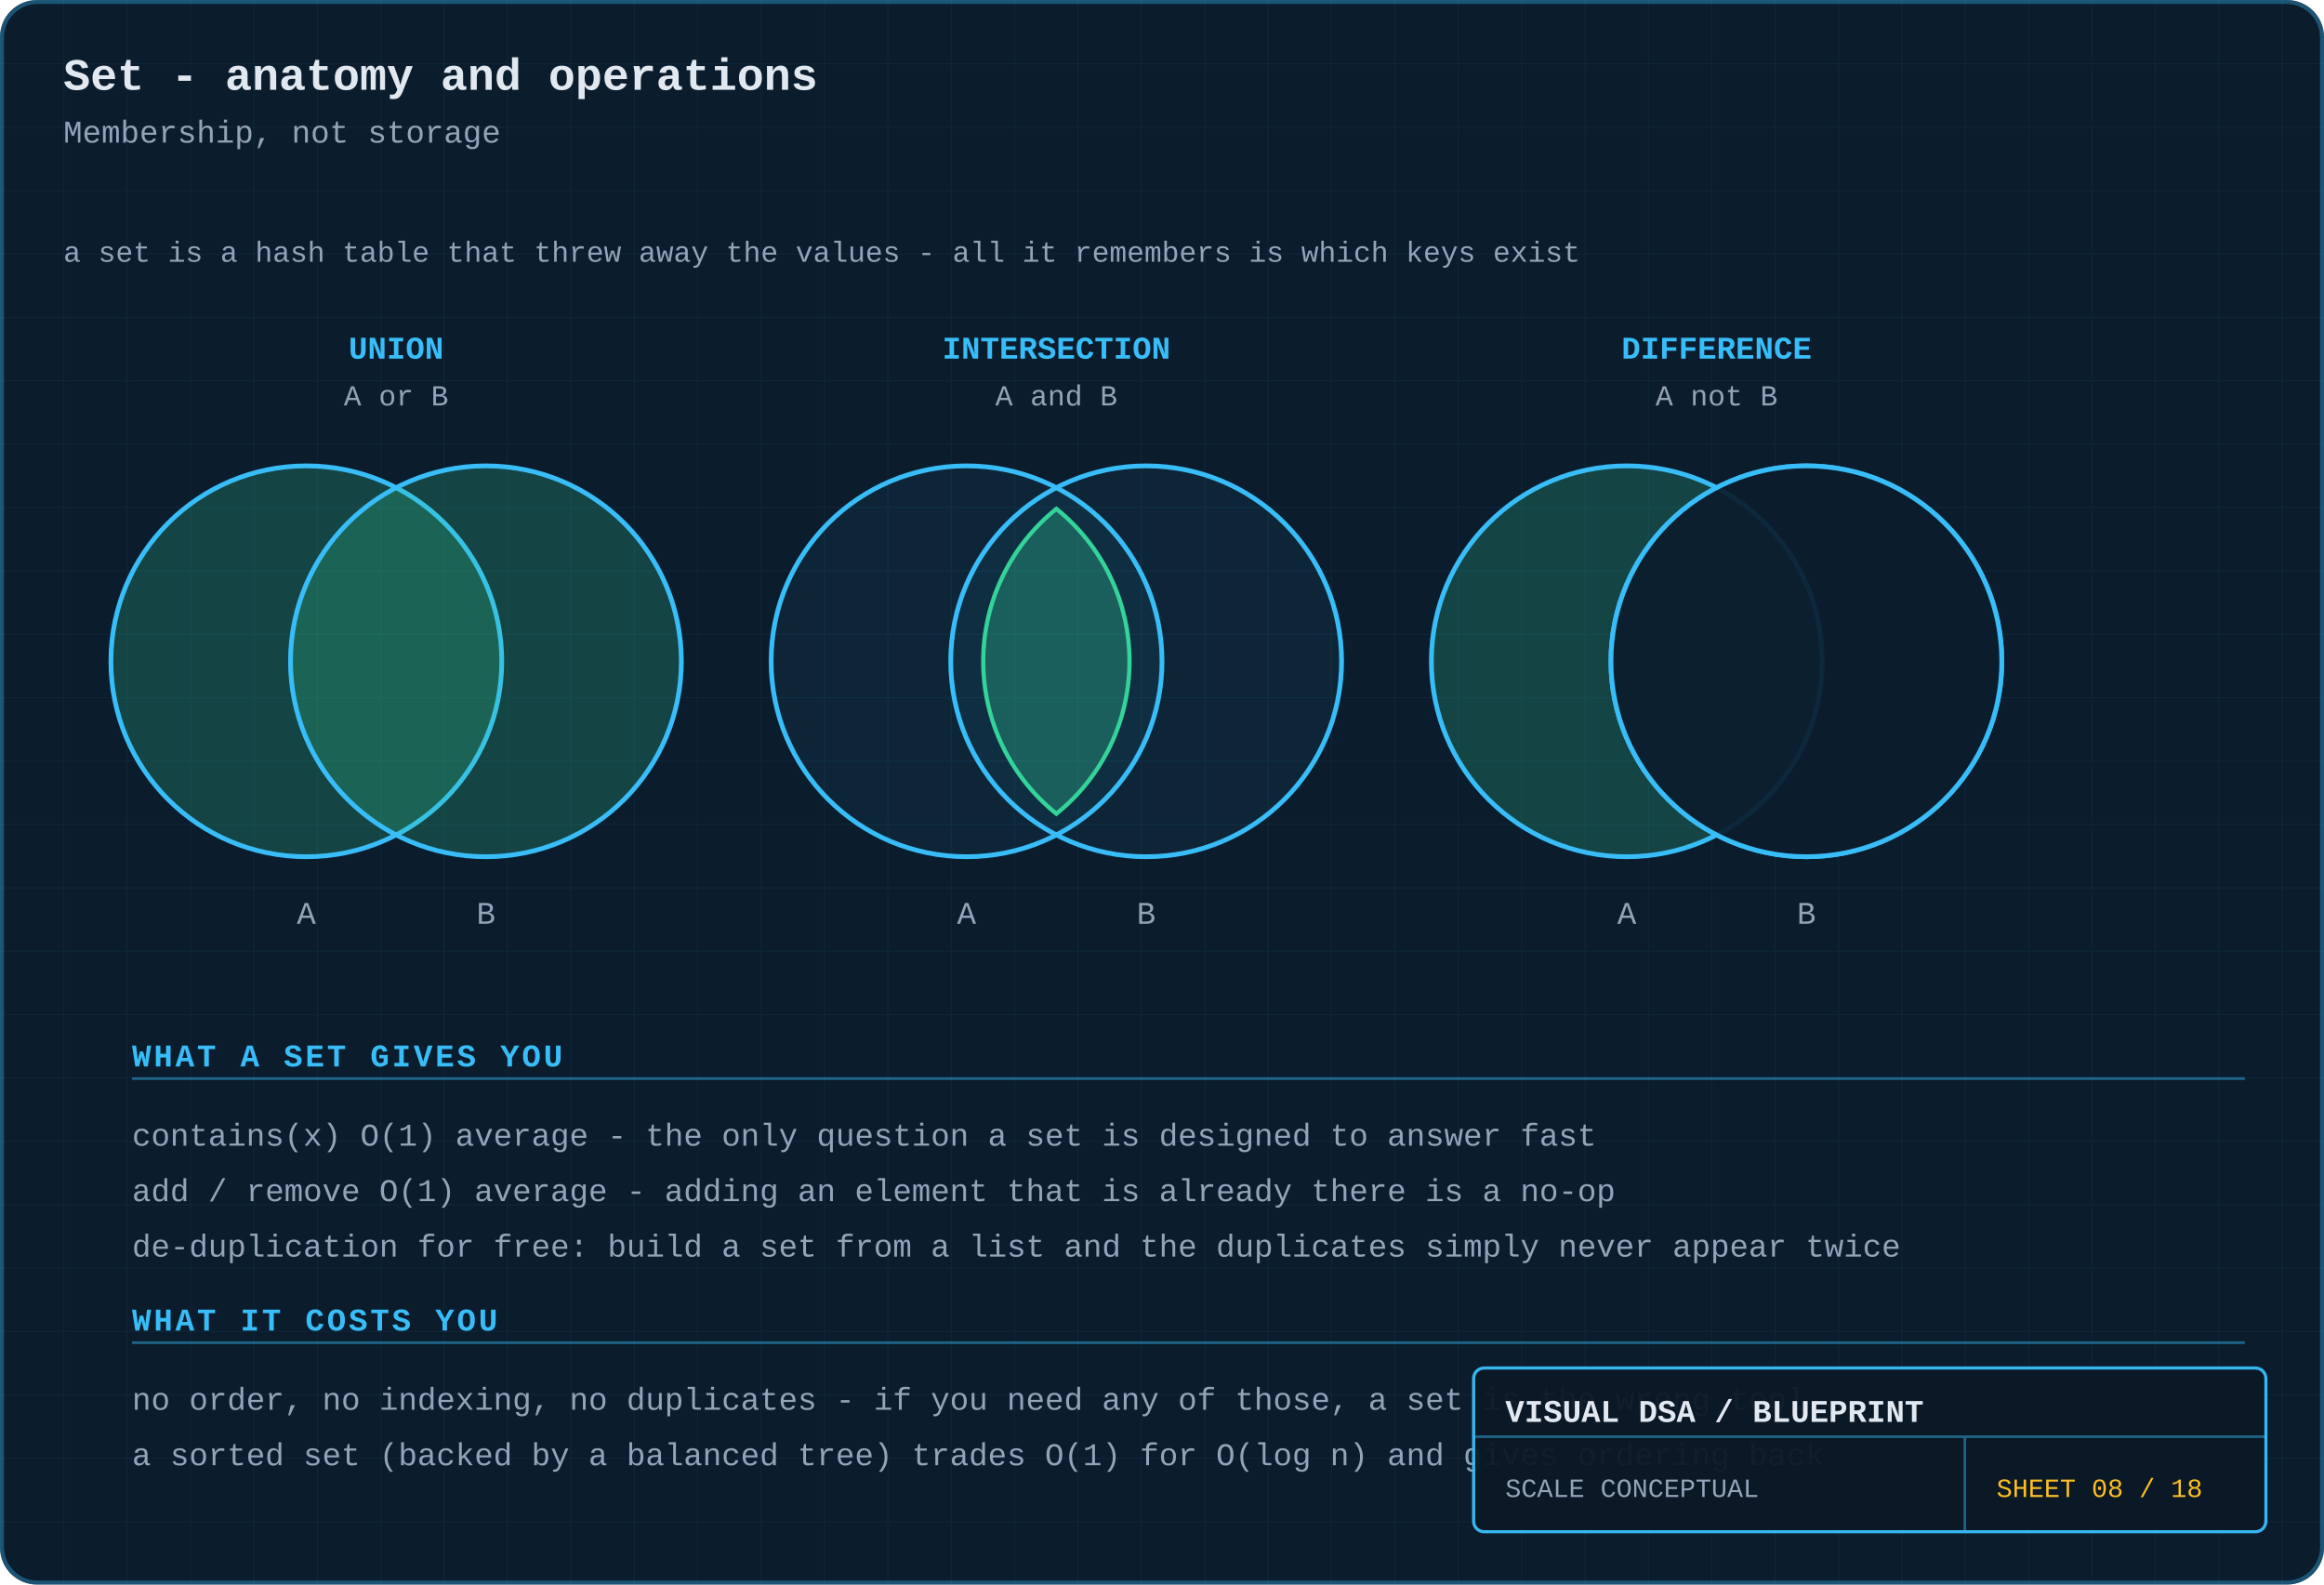
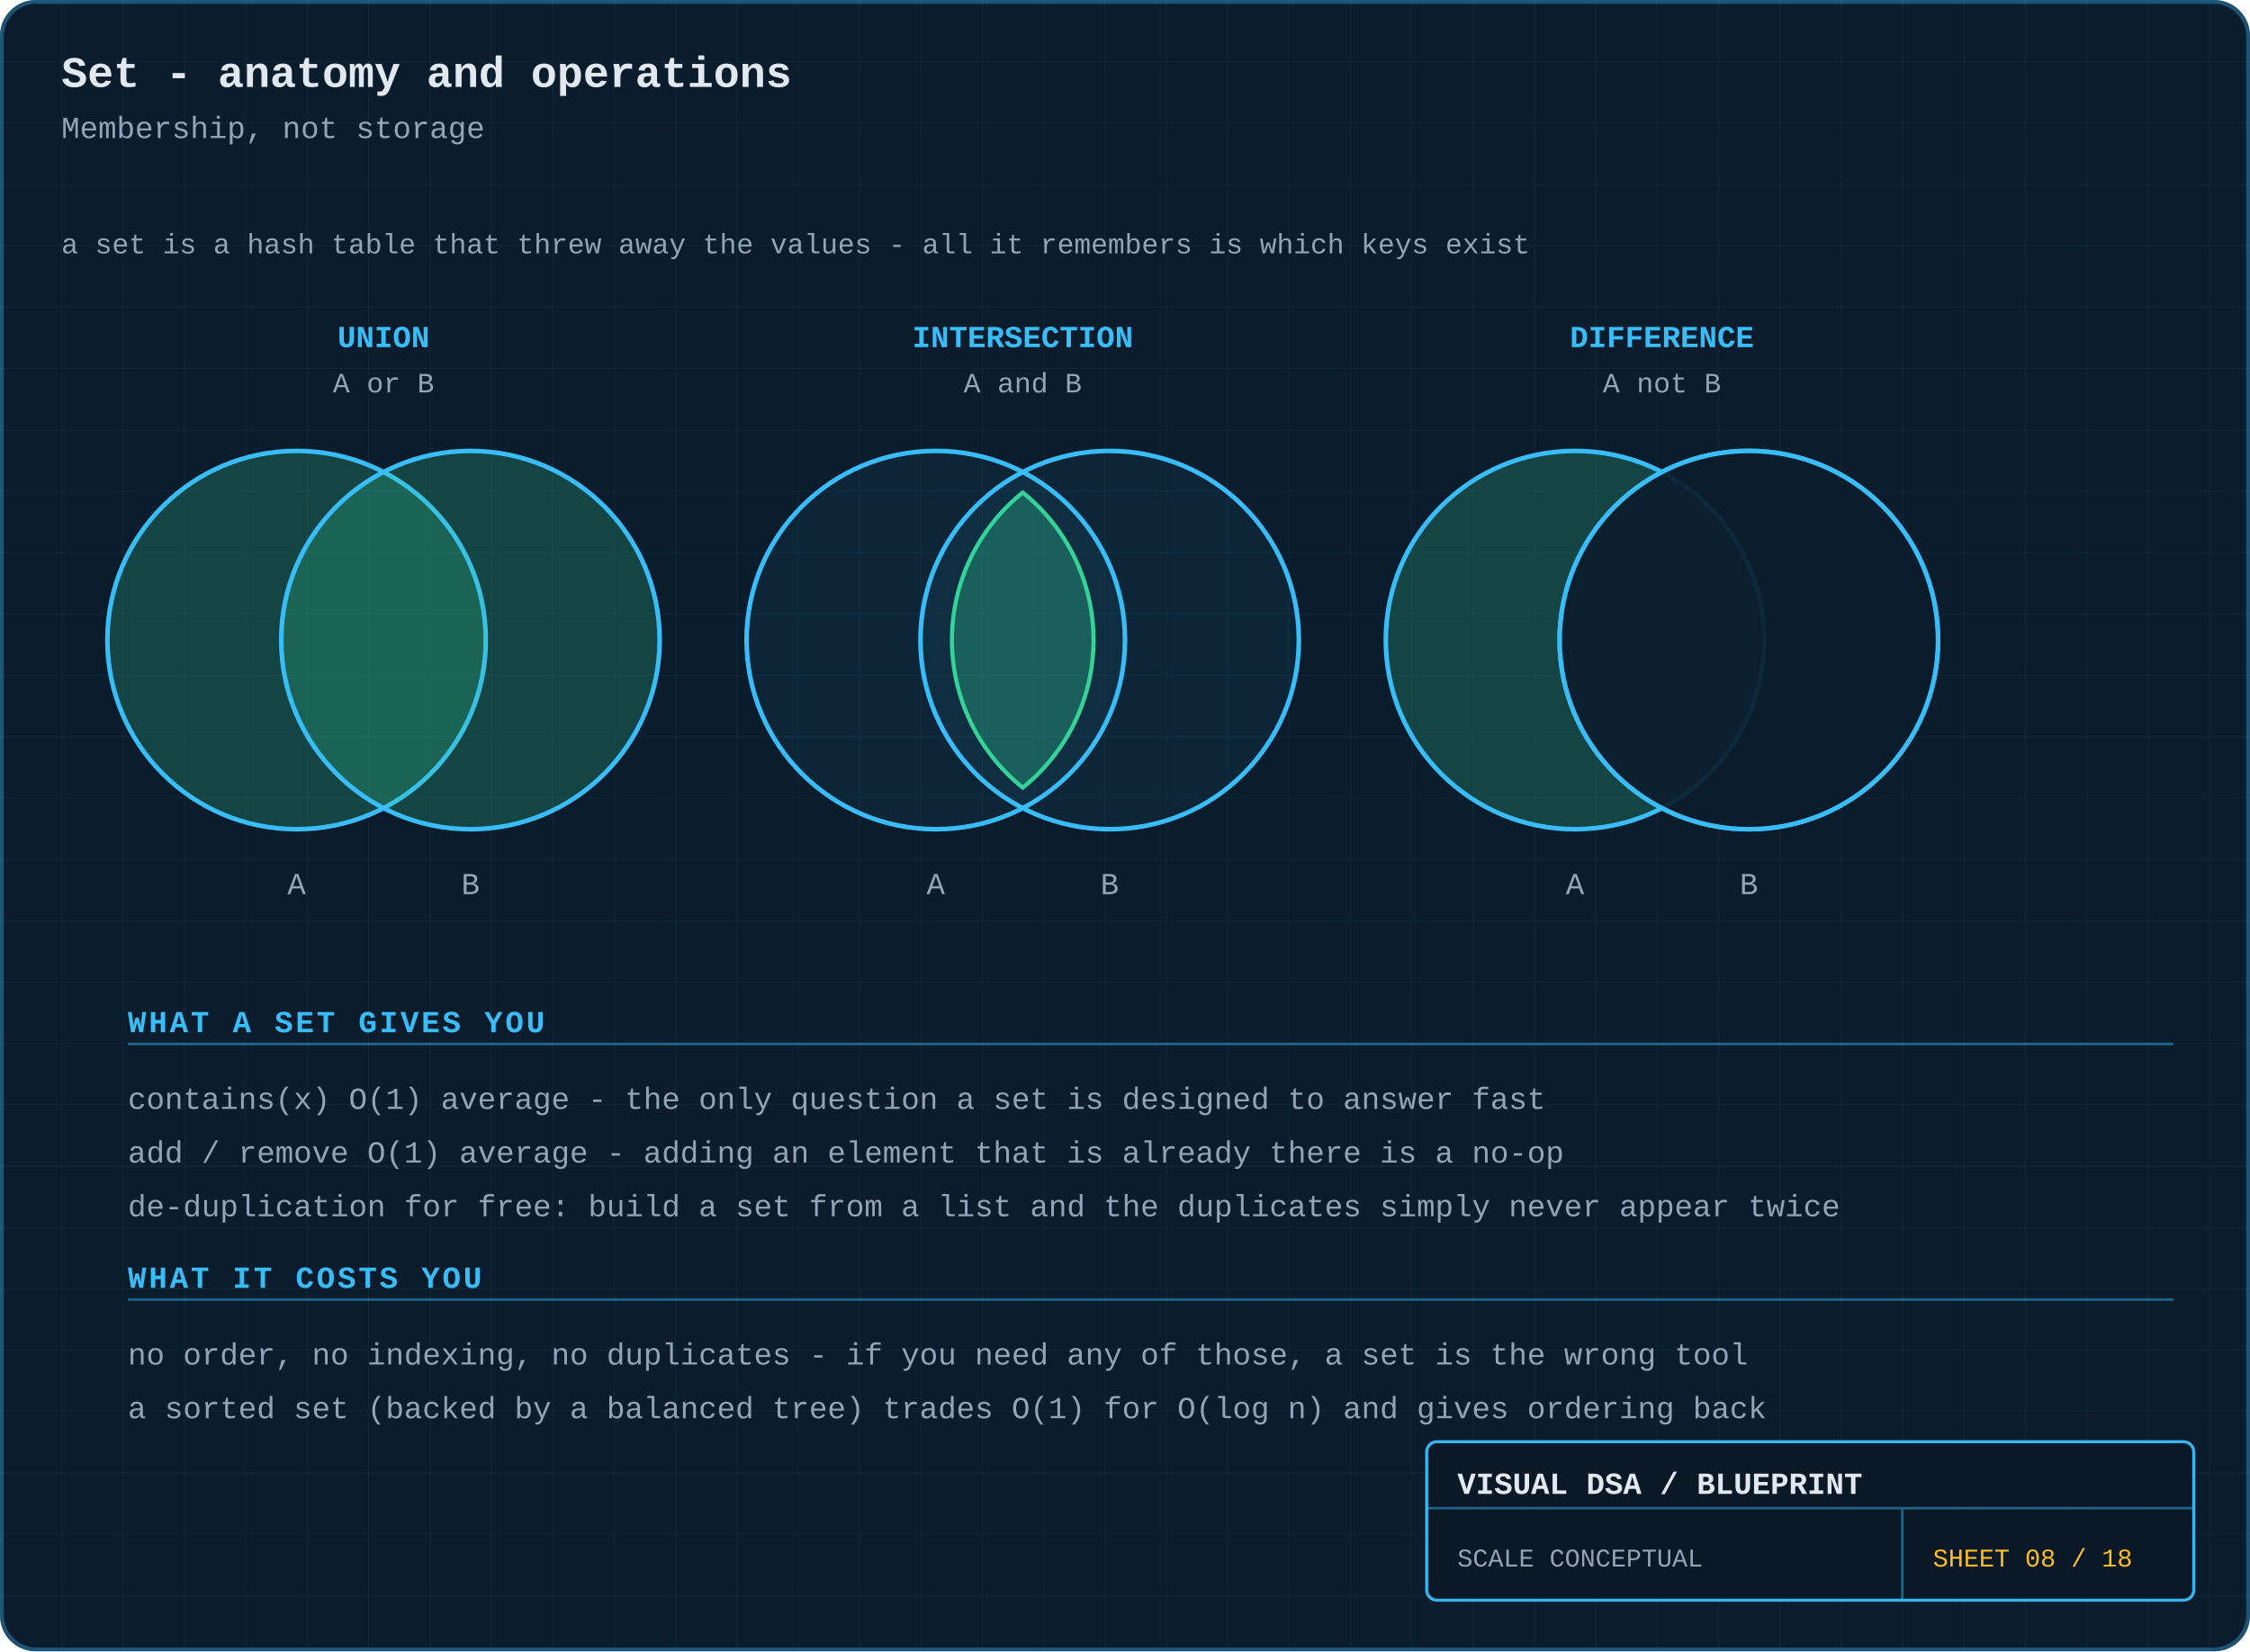
- <svg xmlns="http://www.w3.org/2000/svg" viewBox="0 0 880 600" width="880" height="600" role="img" aria-label="Set - anatomy and operations">
+ <svg xmlns="http://www.w3.org/2000/svg" viewBox="0 0 880 646" width="880" height="646" role="img" aria-label="Set - anatomy and operations">
  <defs>
    <pattern id="g" width="24" height="24" patternUnits="userSpaceOnUse">
      <path d="M24 0H0V24" fill="none" stroke="#38bdf8" stroke-width="0.5" opacity="0.09" />
    </pattern>
    <marker id="ar" viewBox="0 0 10 10" refX="9" refY="5" markerWidth="6" markerHeight="6" orient="auto-start-reverse">
      <path d="M0 0 L10 5 L0 10 z" fill="#38bdf8" />
    </marker>
    <marker id="ara" viewBox="0 0 10 10" refX="9" refY="5" markerWidth="6" markerHeight="6" orient="auto-start-reverse">
      <path d="M0 0 L10 5 L0 10 z" fill="#fbbf24" />
    </marker>
    <marker id="arg" viewBox="0 0 10 10" refX="9" refY="5" markerWidth="6" markerHeight="6" orient="auto-start-reverse">
      <path d="M0 0 L10 5 L0 10 z" fill="#34d399" />
    </marker>
  </defs>
  <style>
  text{font-family:ui-monospace, SFMono-Regular, Menlo, Consolas, 'Liberation Mono', monospace;dominant-baseline:middle}
  .title{fill:#e2e8f0;font-size:17px;font-weight:700;dominant-baseline:auto}
  .sub{fill:#94a3b8;font-size:12px;dominant-baseline:auto}
  .lbl{fill:#94a3b8;font-size:11px;text-anchor:middle}
  .lbl-l{fill:#94a3b8;font-size:11px}
  .val{fill:#e2e8f0;font-size:16px;text-anchor:middle;font-weight:600}
  .idx{fill:#64748b;font-size:10px;text-anchor:middle}
  .cell{fill:#0f2438;stroke:#38bdf8;stroke-width:1.5;rx:4}
  .step{fill:#fbbf24;font-size:12px;font-weight:700}
  .edge{stroke:#38bdf8;stroke-width:1.6;fill:none}

  </style>
-   <rect x="0" y="0" width="880" height="600" rx="14" fill="#0b1c2c" />
-   <rect x="0" y="0" width="880" height="600" rx="14" fill="url(#g)" />
-   <rect x="0.75" y="0.75" width="878.5" height="598.5" rx="13.5" fill="none" stroke="#38bdf8" stroke-width="1.5" opacity="0.35" />
+   <rect x="0" y="0" width="880" height="646" rx="14" fill="#0b1c2c" />
+   <rect x="0" y="0" width="880" height="646" rx="14" fill="url(#g)" />
+   <rect x="0.75" y="0.75" width="878.5" height="644.5" rx="13.5" fill="none" stroke="#38bdf8" stroke-width="1.5" opacity="0.35" />
  <text class="title" x="24" y="34">Set - anatomy and operations</text>
  <text class="sub" x="24" y="54">Membership, not storage</text>
  <text class="lbl-l hdrline" x="24" y="96">a set is a hash table that threw away the values - all it remembers is which keys exist</text>
  <g transform="translate(0,0.4)">
    <text x="150" y="132" font-size="12" font-weight="700" fill="#38bdf8" text-anchor="middle">UNION</text>
    <text x="150" y="150" font-size="11" fill="#94a3b8" text-anchor="middle">A or B</text>
    <circle cx="116" cy="250" r="74" fill="#34d399" fill-opacity="0.22" stroke="#38bdf8" stroke-width="1.8" />
    <circle cx="184" cy="250" r="74" fill="#34d399" fill-opacity="0.22" stroke="#38bdf8" stroke-width="1.8" />
    <text x="116" y="346" font-size="12" fill="#94a3b8" text-anchor="middle">A</text>
    <text x="184" y="346" font-size="12" fill="#94a3b8" text-anchor="middle">B</text>
    <text x="400" y="132" font-size="12" font-weight="700" fill="#38bdf8" text-anchor="middle">INTERSECTION</text>
    <text x="400" y="150" font-size="11" fill="#94a3b8" text-anchor="middle">A and B</text>
    <circle cx="366" cy="250" r="74" fill="#38bdf8" fill-opacity="0.06" stroke="#38bdf8" stroke-width="1.8" />
    <circle cx="434" cy="250" r="74" fill="#38bdf8" fill-opacity="0.06" stroke="#38bdf8" stroke-width="1.8" />
    <path d="M400 192.28 A 74 74 0 0 1 400 307.72 A 74 74 0 0 1 400 192.28 Z" fill="#34d399" fill-opacity="0.3" stroke="#34d399" stroke-width="1.6" />
    <text x="366" y="346" font-size="12" fill="#94a3b8" text-anchor="middle">A</text>
    <text x="434" y="346" font-size="12" fill="#94a3b8" text-anchor="middle">B</text>
    <text x="650" y="132" font-size="12" font-weight="700" fill="#38bdf8" text-anchor="middle">DIFFERENCE</text>
    <text x="650" y="150" font-size="11" fill="#94a3b8" text-anchor="middle">A not B</text>
    <circle cx="616" cy="250" r="74" fill="#34d399" fill-opacity="0.22" stroke="#38bdf8" stroke-width="1.8" />
    <circle cx="684" cy="250" r="74" fill="#38bdf8" fill-opacity="0.06" stroke="#38bdf8" stroke-width="1.8" />
    <circle cx="684" cy="250" r="74" fill="#0b1c2c" fill-opacity="0.92" stroke="#38bdf8" stroke-width="1.8" />
    <text x="616" y="346" font-size="12" fill="#94a3b8" text-anchor="middle">A</text>
    <text x="684" y="346" font-size="12" fill="#94a3b8" text-anchor="middle">B</text>
    <text x="50" y="400" font-size="12" font-weight="700" fill="#38bdf8" letter-spacing="1">WHAT A SET GIVES YOU</text>
    <path d="M50 408 L850 408" stroke="#38bdf8" stroke-width="1" opacity="0.45" />
    <text x="50" y="430" font-size="12" fill="#94a3b8">contains(x)  O(1) average  - the only question a set is designed to answer fast</text>
    <text x="50" y="451" font-size="12" fill="#94a3b8">add / remove O(1) average  - adding an element that is already there is a no-op</text>
    <text x="50" y="472" font-size="12" fill="#94a3b8">de-duplication for free: build a set from a list and the duplicates simply never appear twice</text>
    <text x="50" y="500" font-size="12" font-weight="700" fill="#38bdf8" letter-spacing="1">WHAT IT COSTS YOU</text>
    <path d="M50 508 L850 508" stroke="#38bdf8" stroke-width="1" opacity="0.45" />
    <text x="50" y="530" font-size="12" fill="#94a3b8">no order, no indexing, no duplicates - if you need any of those, a set is the wrong tool</text>
    <text x="50" y="551" font-size="12" fill="#94a3b8">a sorted set (backed by a balanced tree) trades O(1) for O(log n) and gives ordering back</text>
  </g>
-   <rect x="558" y="518" width="300" height="62" rx="4" fill="#0a1826" stroke="#38bdf8" stroke-width="1.2" opacity="0.95" />
-   <path d="M558 544 L858 544 M744 544 L744 580" stroke="#38bdf8" stroke-width="1" opacity="0.45" />
-   <text x="570" y="535" font-size="12" font-weight="700" fill="#e2e8f0">VISUAL DSA / BLUEPRINT</text>
-   <text x="570" y="564" font-size="10" fill="#94a3b8">SCALE CONCEPTUAL</text>
-   <text x="756" y="564" font-size="10" fill="#fbbf24">SHEET 08 / 18</text>
+   <rect x="558" y="564" width="300" height="62" rx="4" fill="#0a1826" stroke="#38bdf8" stroke-width="1.2" opacity="0.95" />
+   <path d="M558 590 L858 590 M744 590 L744 626" stroke="#38bdf8" stroke-width="1" opacity="0.45" />
+   <text class="tb" x="570" y="581" font-weight="700" style="fill:#e2e8f0;font-size:12">VISUAL DSA / BLUEPRINT</text>
+   <text class="tb" x="570" y="610" style="fill:#94a3b8;font-size:10">SCALE CONCEPTUAL</text>
+   <text class="tb" x="756" y="610" style="fill:#fbbf24;font-size:10">SHEET 08 / 18</text>
</svg>
